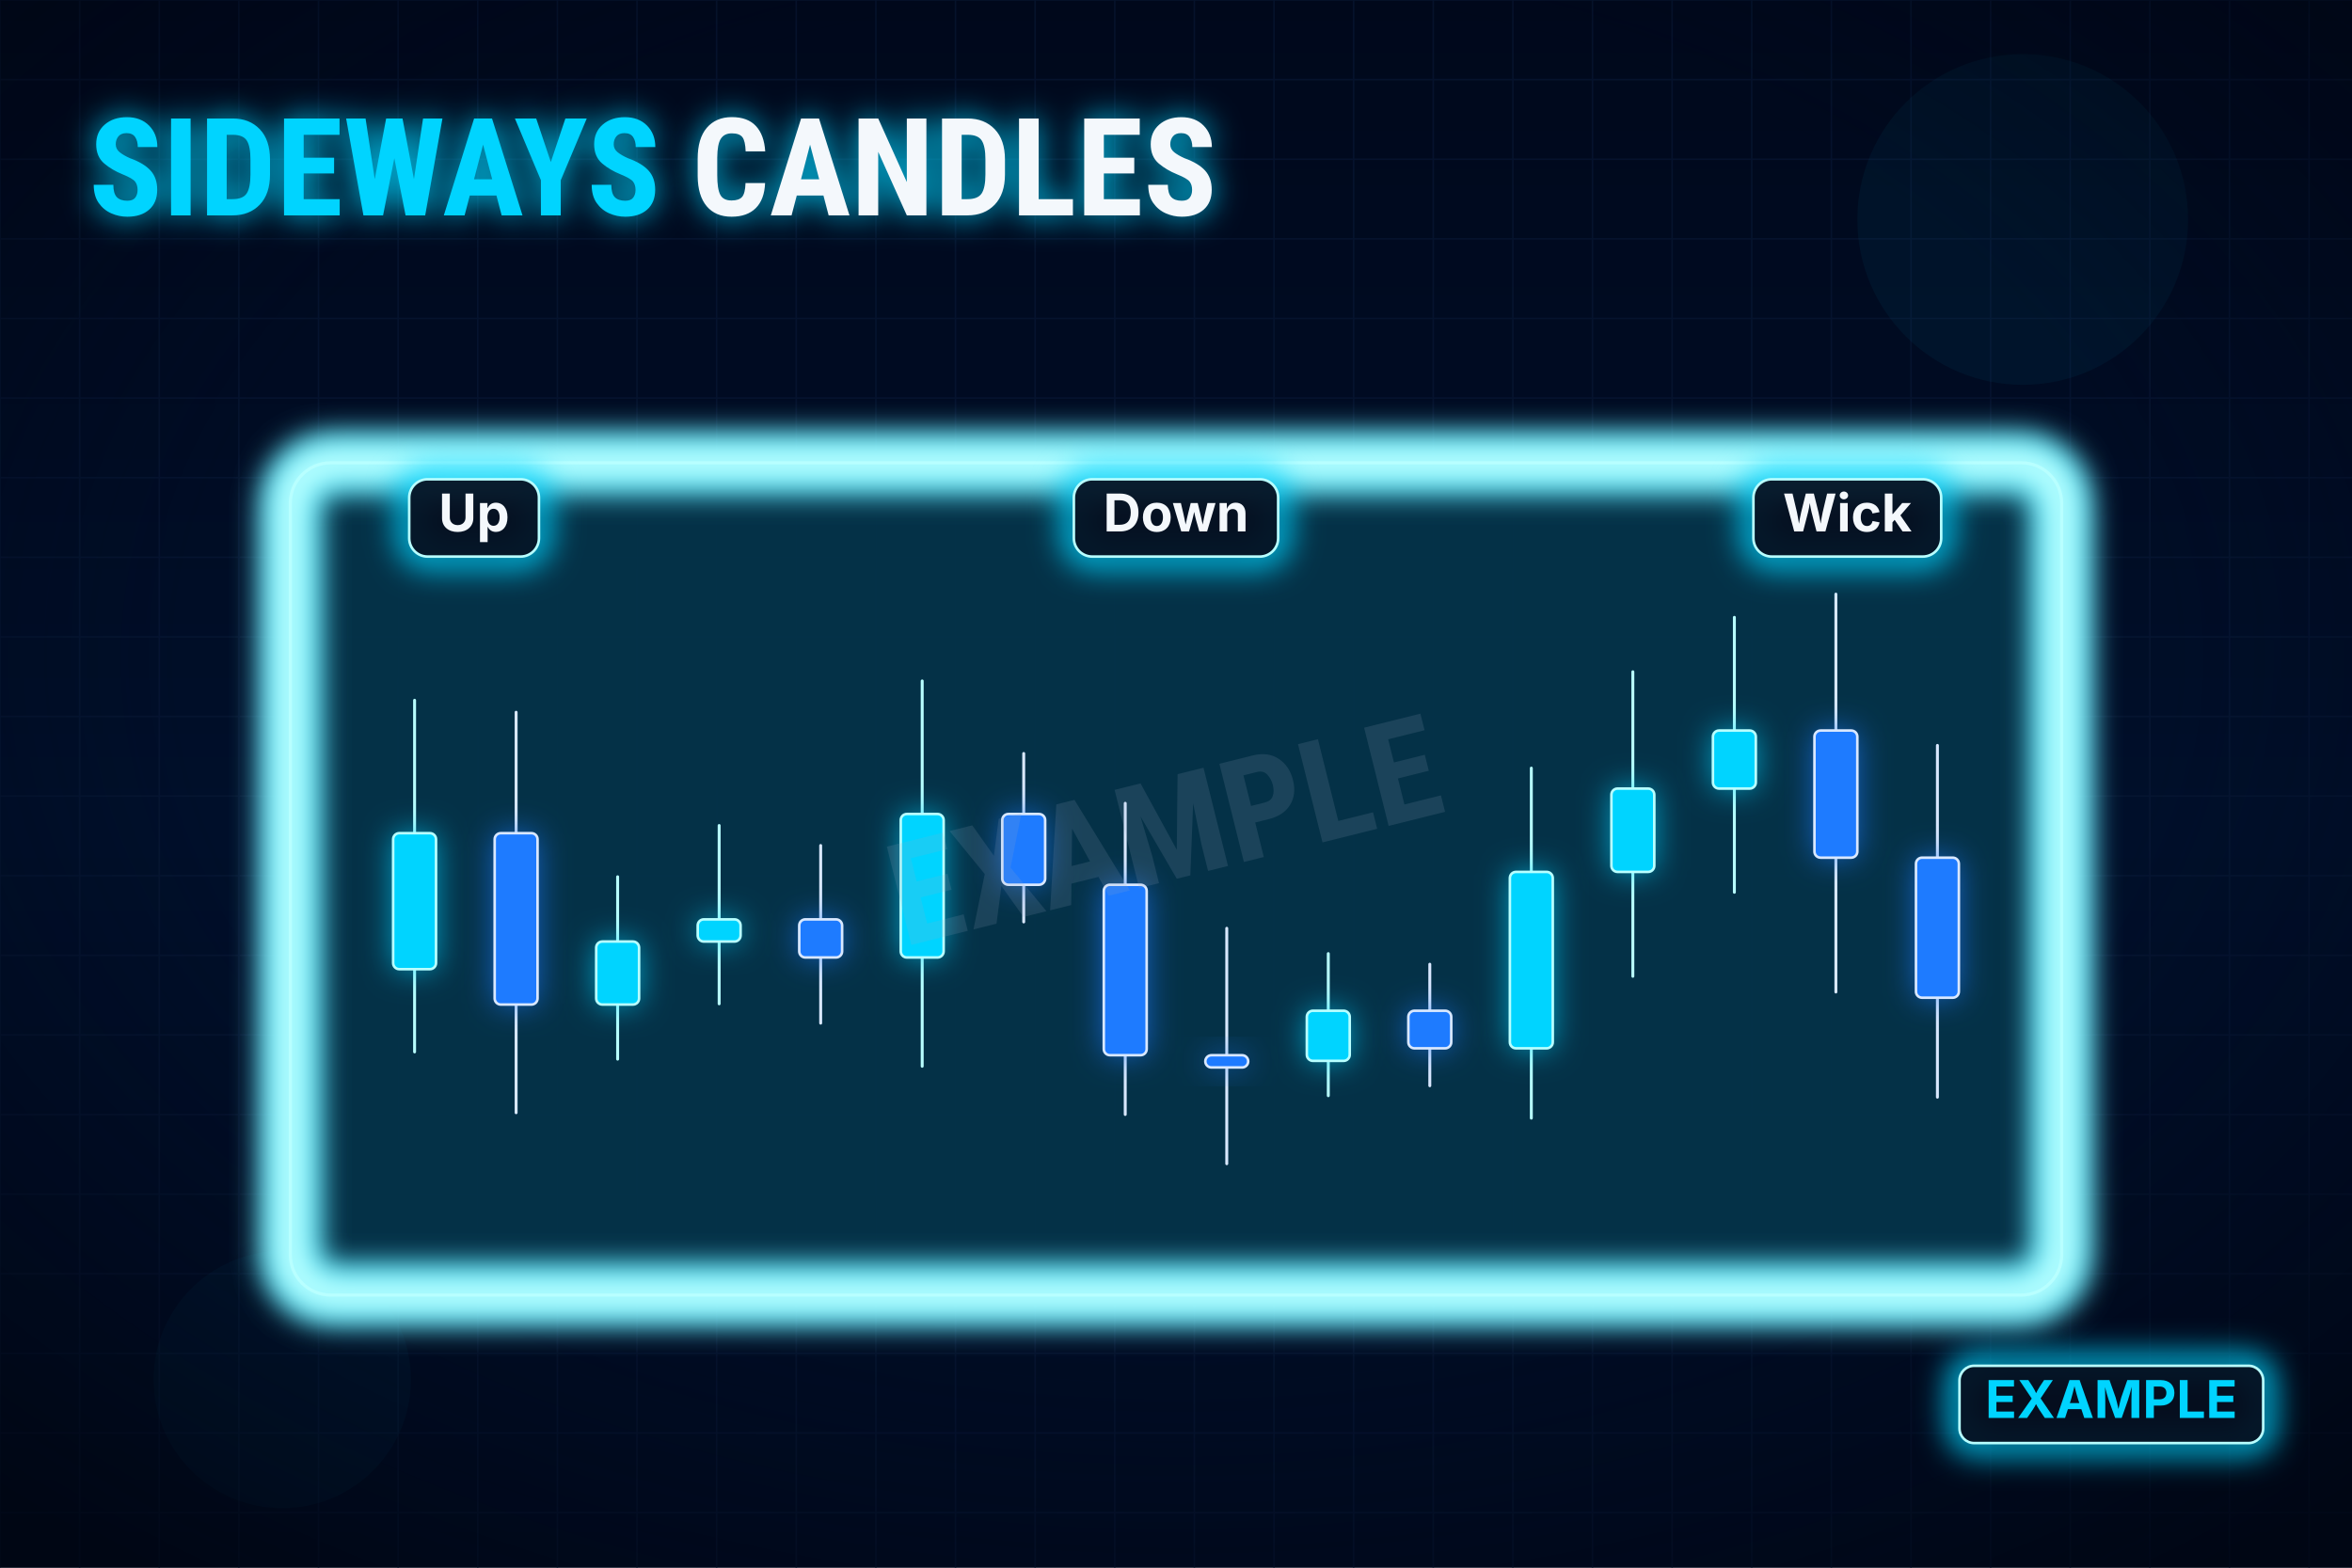
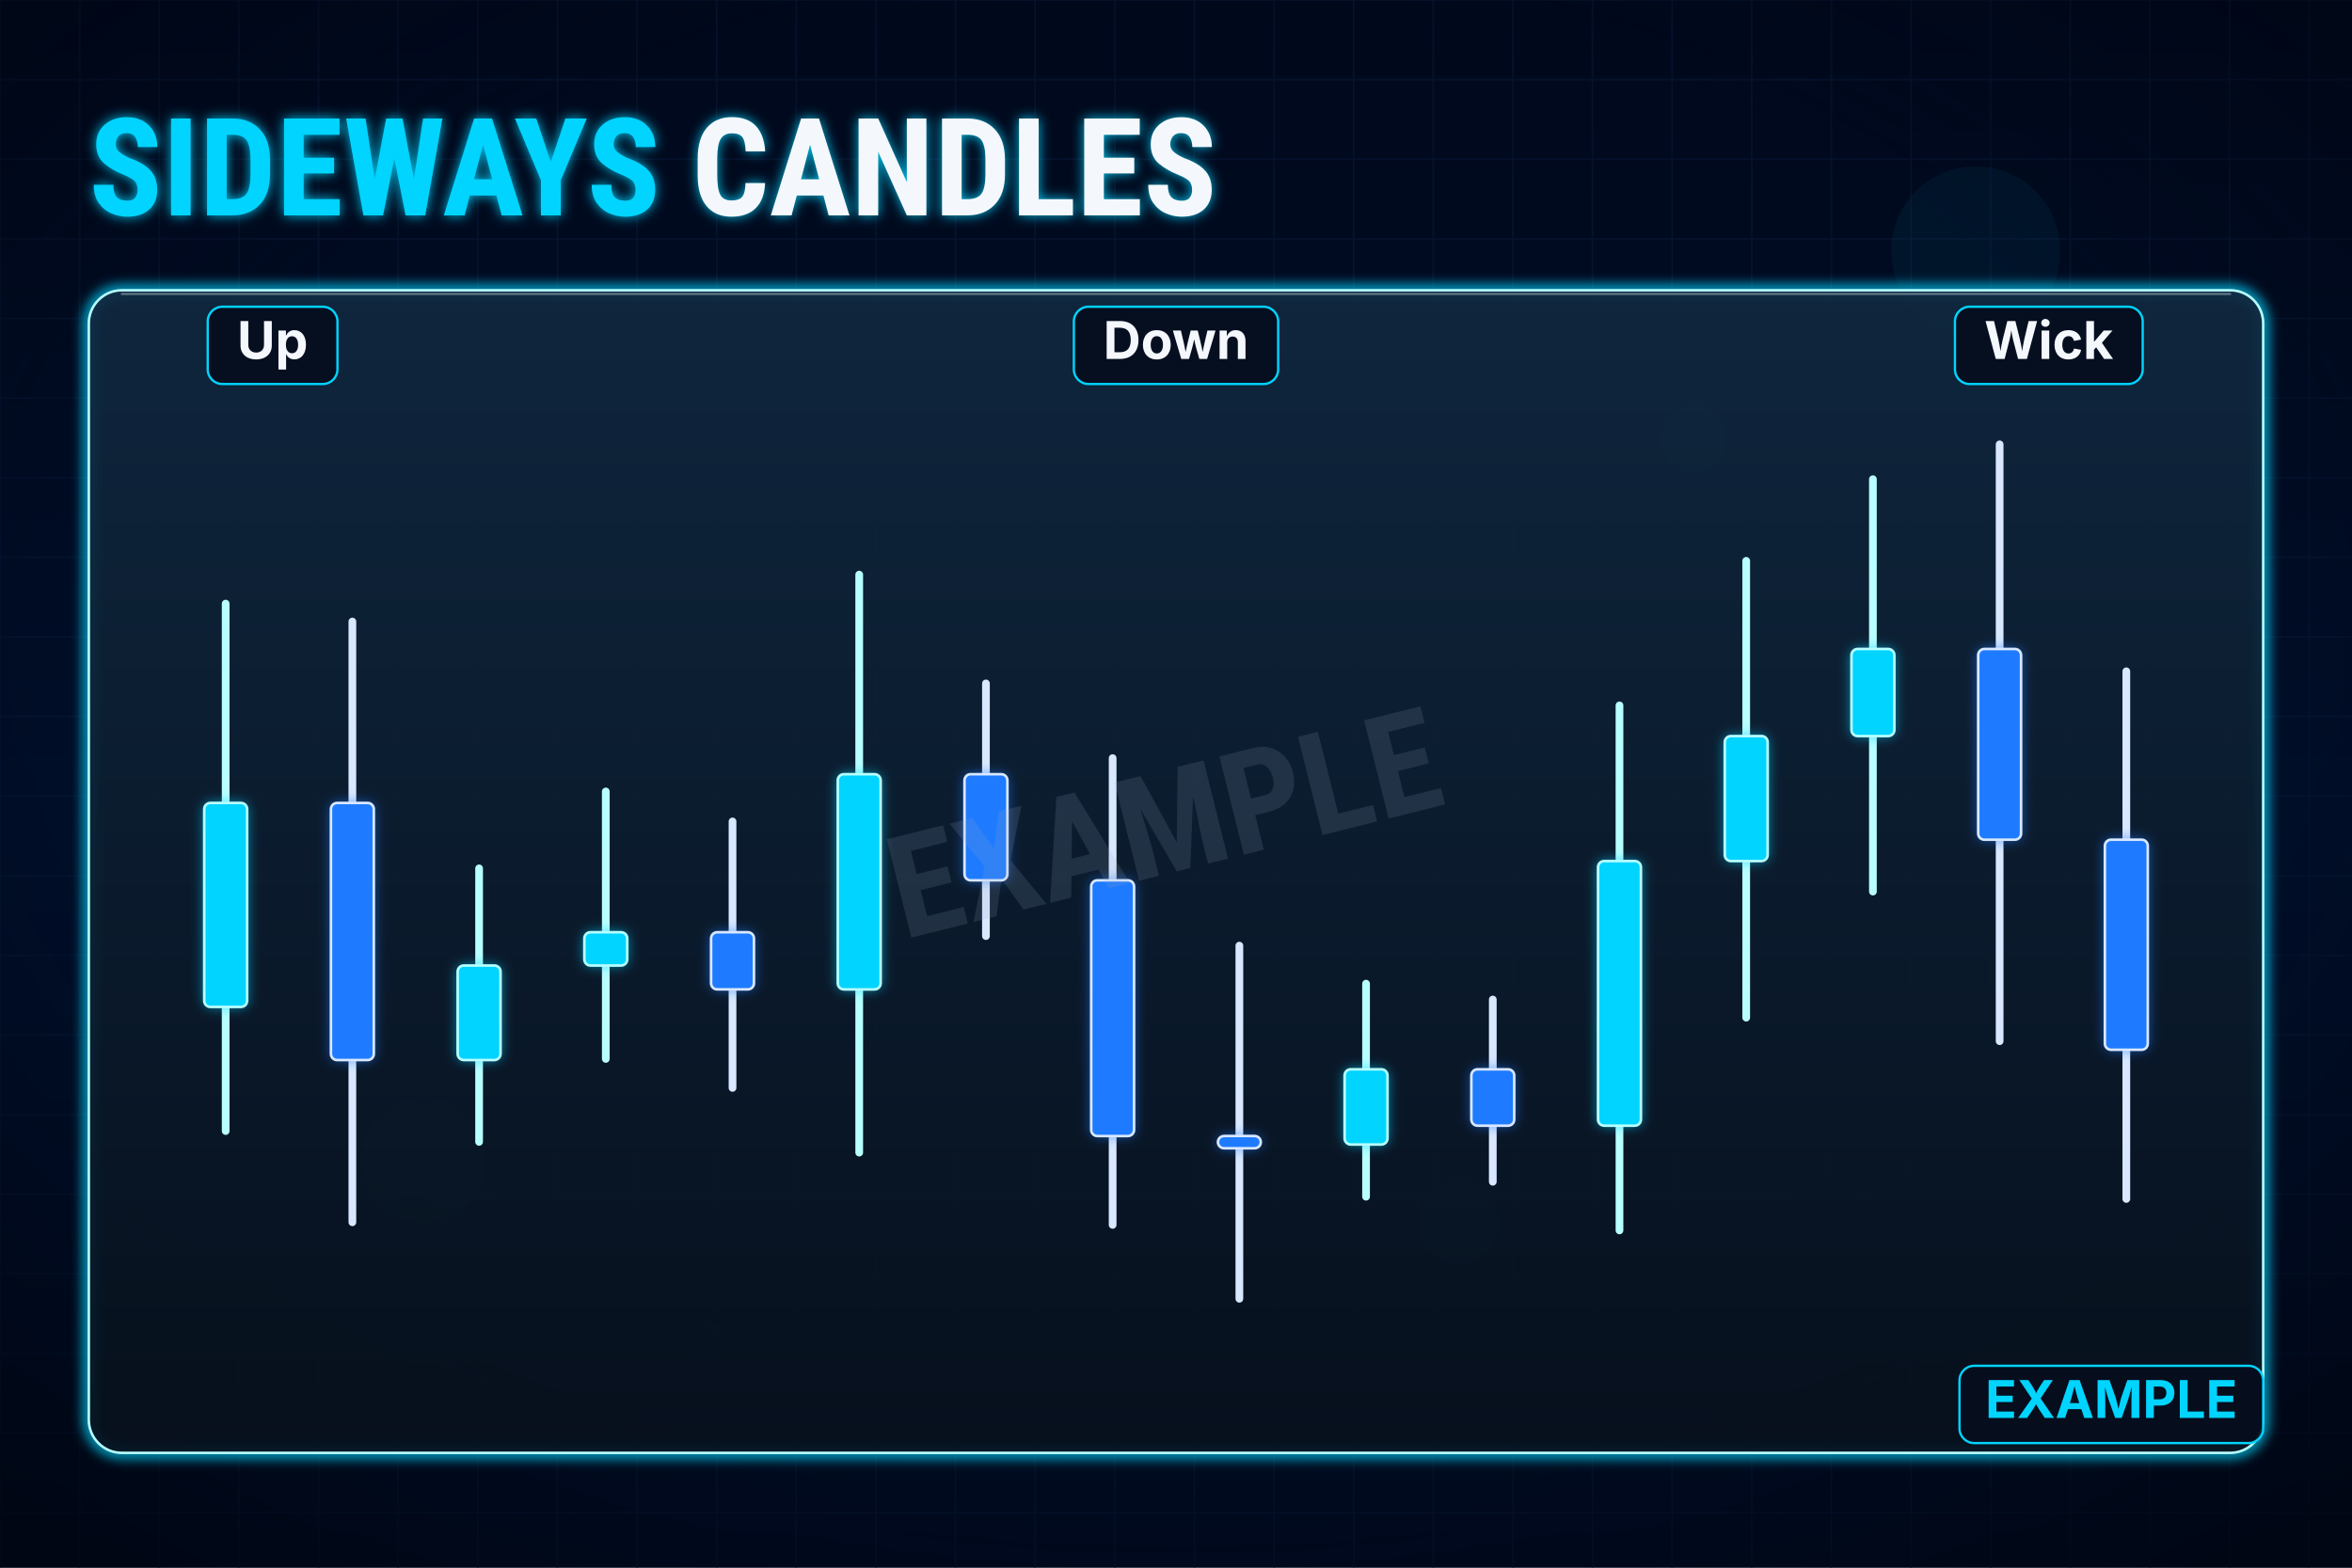
<svg xmlns="http://www.w3.org/2000/svg" width="1536" height="1024" viewBox="0 0 1536 1024">
  <defs>
    <style>
@font-face { font-family: "Inter"; src: url("file:///agent/repos/claude/skills/illustration-engine/illustration_engine/assets/fonts/Inter-Regular.ttf") format("truetype"); font-weight: 400; font-style: normal; }
@font-face { font-family: "Inter"; src: url("file:///agent/repos/claude/skills/illustration-engine/illustration_engine/assets/fonts/Inter-SemiBold.ttf") format("truetype"); font-weight: 600; font-style: normal; }
@font-face { font-family: "Inter"; src: url("file:///agent/repos/claude/skills/illustration-engine/illustration_engine/assets/fonts/Inter-Bold.ttf") format("truetype"); font-weight: 700; font-style: normal; }
@font-face { font-family: "Roboto Condensed"; src: url("file:///agent/repos/claude/skills/illustration-engine/illustration_engine/assets/fonts/RobotoCondensed-Bold.ttf") format("truetype"); font-weight: 700; font-style: normal; }
</style>
    <linearGradient id="bg1" x1="0" y1="0" x2="0" y2="1">
      <stop offset="0%" stop-color="#00081B" />
      <stop offset="52%" stop-color="#000F2A" />
      <stop offset="100%" stop-color="#000B21" />
    </linearGradient>
    <radialGradient id="vig2" cx="50%" cy="42%" r="72%">
      <stop offset="58%" stop-color="#00081B" stop-opacity="0" />
      <stop offset="100%" stop-color="#00040F" stop-opacity="0.72" />
    </radialGradient>
    <filter id="bloom" x="-150%" y="-150%" width="400%" height="400%" color-interpolation-filters="sRGB">
-       <feGaussianBlur in="SourceGraphic" stdDeviation="10" />
+       <feGaussianBlur in="SourceGraphic" stdDeviation="4" />
    </filter>
+     <linearGradient id="glass3" x1="0" y1="0" x2="0" y2="1">
+       <stop offset="0%" stop-color="#10283F" />
+       <stop offset="100%" stop-color="#07101C" />
+     </linearGradient>
  </defs>
  <rect x="0" y="0" width="1536" height="1024" rx="0" ry="0" fill="url(#bg1)" fill-opacity="1" stroke="none" stroke-width="0" stroke-opacity="1" />
  <g opacity="0.55">
    <line x1="0" y1="0" x2="0" y2="1024" stroke="#0A1A38" stroke-width="1" stroke-linecap="round" stroke-opacity="1" />
    <line x1="52" y1="0" x2="52" y2="1024" stroke="#0A1A38" stroke-width="1" stroke-linecap="round" stroke-opacity="1" />
    <line x1="104" y1="0" x2="104" y2="1024" stroke="#0A1A38" stroke-width="1" stroke-linecap="round" stroke-opacity="1" />
    <line x1="156" y1="0" x2="156" y2="1024" stroke="#0A1A38" stroke-width="1" stroke-linecap="round" stroke-opacity="1" />
    <line x1="208" y1="0" x2="208" y2="1024" stroke="#0A1A38" stroke-width="1" stroke-linecap="round" stroke-opacity="1" />
    <line x1="260" y1="0" x2="260" y2="1024" stroke="#0A1A38" stroke-width="1" stroke-linecap="round" stroke-opacity="1" />
    <line x1="312" y1="0" x2="312" y2="1024" stroke="#0A1A38" stroke-width="1" stroke-linecap="round" stroke-opacity="1" />
    <line x1="364" y1="0" x2="364" y2="1024" stroke="#0A1A38" stroke-width="1" stroke-linecap="round" stroke-opacity="1" />
    <line x1="416" y1="0" x2="416" y2="1024" stroke="#0A1A38" stroke-width="1" stroke-linecap="round" stroke-opacity="1" />
    <line x1="468" y1="0" x2="468" y2="1024" stroke="#0A1A38" stroke-width="1" stroke-linecap="round" stroke-opacity="1" />
    <line x1="520" y1="0" x2="520" y2="1024" stroke="#0A1A38" stroke-width="1" stroke-linecap="round" stroke-opacity="1" />
    <line x1="572" y1="0" x2="572" y2="1024" stroke="#0A1A38" stroke-width="1" stroke-linecap="round" stroke-opacity="1" />
    <line x1="624" y1="0" x2="624" y2="1024" stroke="#0A1A38" stroke-width="1" stroke-linecap="round" stroke-opacity="1" />
    <line x1="676" y1="0" x2="676" y2="1024" stroke="#0A1A38" stroke-width="1" stroke-linecap="round" stroke-opacity="1" />
    <line x1="728" y1="0" x2="728" y2="1024" stroke="#0A1A38" stroke-width="1" stroke-linecap="round" stroke-opacity="1" />
    <line x1="780" y1="0" x2="780" y2="1024" stroke="#0A1A38" stroke-width="1" stroke-linecap="round" stroke-opacity="1" />
    <line x1="832" y1="0" x2="832" y2="1024" stroke="#0A1A38" stroke-width="1" stroke-linecap="round" stroke-opacity="1" />
    <line x1="884" y1="0" x2="884" y2="1024" stroke="#0A1A38" stroke-width="1" stroke-linecap="round" stroke-opacity="1" />
    <line x1="936" y1="0" x2="936" y2="1024" stroke="#0A1A38" stroke-width="1" stroke-linecap="round" stroke-opacity="1" />
    <line x1="988" y1="0" x2="988" y2="1024" stroke="#0A1A38" stroke-width="1" stroke-linecap="round" stroke-opacity="1" />
    <line x1="1040" y1="0" x2="1040" y2="1024" stroke="#0A1A38" stroke-width="1" stroke-linecap="round" stroke-opacity="1" />
    <line x1="1092" y1="0" x2="1092" y2="1024" stroke="#0A1A38" stroke-width="1" stroke-linecap="round" stroke-opacity="1" />
    <line x1="1144" y1="0" x2="1144" y2="1024" stroke="#0A1A38" stroke-width="1" stroke-linecap="round" stroke-opacity="1" />
    <line x1="1196" y1="0" x2="1196" y2="1024" stroke="#0A1A38" stroke-width="1" stroke-linecap="round" stroke-opacity="1" />
    <line x1="1248" y1="0" x2="1248" y2="1024" stroke="#0A1A38" stroke-width="1" stroke-linecap="round" stroke-opacity="1" />
    <line x1="1300" y1="0" x2="1300" y2="1024" stroke="#0A1A38" stroke-width="1" stroke-linecap="round" stroke-opacity="1" />
    <line x1="1352" y1="0" x2="1352" y2="1024" stroke="#0A1A38" stroke-width="1" stroke-linecap="round" stroke-opacity="1" />
    <line x1="1404" y1="0" x2="1404" y2="1024" stroke="#0A1A38" stroke-width="1" stroke-linecap="round" stroke-opacity="1" />
    <line x1="1456" y1="0" x2="1456" y2="1024" stroke="#0A1A38" stroke-width="1" stroke-linecap="round" stroke-opacity="1" />
    <line x1="1508" y1="0" x2="1508" y2="1024" stroke="#0A1A38" stroke-width="1" stroke-linecap="round" stroke-opacity="1" />
    <line x1="0" y1="0" x2="1536" y2="0" stroke="#0A1A38" stroke-width="1" stroke-linecap="round" stroke-opacity="1" />
    <line x1="0" y1="52" x2="1536" y2="52" stroke="#0A1A38" stroke-width="1" stroke-linecap="round" stroke-opacity="1" />
    <line x1="0" y1="104" x2="1536" y2="104" stroke="#0A1A38" stroke-width="1" stroke-linecap="round" stroke-opacity="1" />
    <line x1="0" y1="156" x2="1536" y2="156" stroke="#0A1A38" stroke-width="1" stroke-linecap="round" stroke-opacity="1" />
    <line x1="0" y1="208" x2="1536" y2="208" stroke="#0A1A38" stroke-width="1" stroke-linecap="round" stroke-opacity="1" />
    <line x1="0" y1="260" x2="1536" y2="260" stroke="#0A1A38" stroke-width="1" stroke-linecap="round" stroke-opacity="1" />
    <line x1="0" y1="312" x2="1536" y2="312" stroke="#0A1A38" stroke-width="1" stroke-linecap="round" stroke-opacity="1" />
    <line x1="0" y1="364" x2="1536" y2="364" stroke="#0A1A38" stroke-width="1" stroke-linecap="round" stroke-opacity="1" />
    <line x1="0" y1="416" x2="1536" y2="416" stroke="#0A1A38" stroke-width="1" stroke-linecap="round" stroke-opacity="1" />
    <line x1="0" y1="468" x2="1536" y2="468" stroke="#0A1A38" stroke-width="1" stroke-linecap="round" stroke-opacity="1" />
    <line x1="0" y1="520" x2="1536" y2="520" stroke="#0A1A38" stroke-width="1" stroke-linecap="round" stroke-opacity="1" />
    <line x1="0" y1="572" x2="1536" y2="572" stroke="#0A1A38" stroke-width="1" stroke-linecap="round" stroke-opacity="1" />
    <line x1="0" y1="624" x2="1536" y2="624" stroke="#0A1A38" stroke-width="1" stroke-linecap="round" stroke-opacity="1" />
    <line x1="0" y1="676" x2="1536" y2="676" stroke="#0A1A38" stroke-width="1" stroke-linecap="round" stroke-opacity="1" />
    <line x1="0" y1="728" x2="1536" y2="728" stroke="#0A1A38" stroke-width="1" stroke-linecap="round" stroke-opacity="1" />
    <line x1="0" y1="780" x2="1536" y2="780" stroke="#0A1A38" stroke-width="1" stroke-linecap="round" stroke-opacity="1" />
    <line x1="0" y1="832" x2="1536" y2="832" stroke="#0A1A38" stroke-width="1" stroke-linecap="round" stroke-opacity="1" />
    <line x1="0" y1="884" x2="1536" y2="884" stroke="#0A1A38" stroke-width="1" stroke-linecap="round" stroke-opacity="1" />
    <line x1="0" y1="936" x2="1536" y2="936" stroke="#0A1A38" stroke-width="1" stroke-linecap="round" stroke-opacity="1" />
    <line x1="0" y1="988" x2="1536" y2="988" stroke="#0A1A38" stroke-width="1" stroke-linecap="round" stroke-opacity="1" />
  </g>
-   <circle cx="1320.96" cy="143.36" r="108" fill="#00D4FF" fill-opacity="0.045" stroke="none" stroke-width="0" />
-   <circle cx="184.32" cy="901.12" r="84" fill="#00D4FF" fill-opacity="0.045" stroke="none" stroke-width="0" />
+   <circle cx="1290.24" cy="163.84" r="55.2" fill="#00D4FF" fill-opacity="0.05" stroke="none" stroke-width="0" />
+   <circle cx="1105.92" cy="286.72" r="21.6" fill="#00D4FF" fill-opacity="0.05" stroke="none" stroke-width="0" />
+   <circle cx="276.48" cy="757.76" r="40.8" fill="#00D4FF" fill-opacity="0.05" stroke="none" stroke-width="0" />
+   <circle cx="460.8" cy="880.64" r="16.8" fill="#00D4FF" fill-opacity="0.05" stroke="none" stroke-width="0" />
+   <circle cx="952.32" cy="798.72" r="26.4" fill="#00D4FF" fill-opacity="0.05" stroke="none" stroke-width="0" />
  <rect x="0" y="0" width="1536" height="1024" rx="0" ry="0" fill="url(#vig2)" fill-opacity="1" stroke="none" stroke-width="0" stroke-opacity="1" />
  <text x="58" y="140.68" fill="#00D4FF" fill-opacity="0.9" font-family="Roboto Condensed" font-weight="700" font-size="89" text-anchor="start" filter="url(#bloom)">SIDEWAYS</text>
  <text x="58" y="140.68" fill="#00D4FF" fill-opacity="1" font-family="Roboto Condensed" font-weight="700" font-size="89" text-anchor="start">SIDEWAYS</text>
  <text x="451.67" y="140.68" fill="#00D4FF" fill-opacity="0.9" font-family="Roboto Condensed" font-weight="700" font-size="89" text-anchor="start" filter="url(#bloom)">CANDLES</text>
  <text x="451.67" y="140.68" fill="#F4F8FC" fill-opacity="1" font-family="Roboto Condensed" font-weight="700" font-size="89" text-anchor="start">CANDLES</text>
-   <rect x="189.6" y="302.3" width="1156.8" height="543.6" rx="26.4" ry="26.4" fill="#060E1E" fill-opacity="0.9" stroke="none" stroke-width="0" stroke-opacity="1" />
-   <rect x="189.6" y="302.3" width="1156.8" height="543.6" rx="26.4" ry="26.4" fill="#00D4FF" fill-opacity="0.18" stroke="none" stroke-width="0" stroke-opacity="1" />
-   <rect x="189.6" y="302.3" width="1156.8" height="543.6" rx="26.4" ry="26.4" fill="none" fill-opacity="0.8" stroke="#00D4FF" stroke-width="32" stroke-opacity="1" filter="url(#bloom)" />
-   <rect x="189.6" y="302.3" width="1156.8" height="543.6" rx="26.4" ry="26.4" fill="none" fill-opacity="0.55" stroke="#B8FFFF" stroke-width="32" stroke-opacity="1" filter="url(#bloom)" />
-   <rect x="189.6" y="302.3" width="1156.8" height="543.6" rx="26.4" ry="26.4" fill="none" fill-opacity="1" stroke="#B8FFFF" stroke-width="2.04" stroke-opacity="1" />
-   <line x1="270.75" y1="457.41" x2="270.75" y2="687.09" stroke="#00D4FF" stroke-width="32" stroke-linecap="round" stroke-opacity="0.85" filter="url(#bloom)" />
-   <line x1="270.75" y1="457.41" x2="270.75" y2="687.09" stroke="#B8FFFF" stroke-width="1.92" stroke-linecap="round" stroke-opacity="1" />
-   <rect x="256.75" y="544.22" width="28" height="88.83" rx="4" ry="4" fill="#00D4FF" fill-opacity="0.7" stroke="none" stroke-width="0" stroke-opacity="1" filter="url(#bloom)" />
-   <rect x="256.75" y="544.22" width="28" height="88.83" rx="4" ry="4" fill="#00D4FF" fill-opacity="1" stroke="#B8FFFF" stroke-width="1.68" stroke-opacity="1" />
-   <line x1="337.05" y1="465.23" x2="337.05" y2="726.82" stroke="#1E7BFF" stroke-width="32" stroke-linecap="round" stroke-opacity="0.85" filter="url(#bloom)" />
-   <line x1="337.05" y1="465.23" x2="337.05" y2="726.82" stroke="#D9E8FF" stroke-width="1.92" stroke-linecap="round" stroke-opacity="1" />
-   <rect x="323.05" y="544.22" width="28" height="111.95" rx="4" ry="4" fill="#1E7BFF" fill-opacity="0.7" stroke="none" stroke-width="0" stroke-opacity="1" filter="url(#bloom)" />
-   <rect x="323.05" y="544.22" width="28" height="111.95" rx="4" ry="4" fill="#1E7BFF" fill-opacity="1" stroke="#D9E8FF" stroke-width="1.68" stroke-opacity="1" />
-   <line x1="403.35" y1="572.71" x2="403.35" y2="691.81" stroke="#00D4FF" stroke-width="32" stroke-linecap="round" stroke-opacity="0.85" filter="url(#bloom)" />
-   <line x1="403.35" y1="572.71" x2="403.35" y2="691.81" stroke="#B8FFFF" stroke-width="1.92" stroke-linecap="round" stroke-opacity="1" />
-   <rect x="389.35" y="615.01" width="28" height="41.15" rx="4" ry="4" fill="#00D4FF" fill-opacity="0.7" stroke="none" stroke-width="0" stroke-opacity="1" filter="url(#bloom)" />
-   <rect x="389.35" y="615.01" width="28" height="41.15" rx="4" ry="4" fill="#00D4FF" fill-opacity="1" stroke="#B8FFFF" stroke-width="1.68" stroke-opacity="1" />
-   <line x1="469.65" y1="539.22" x2="469.65" y2="655.68" stroke="#00D4FF" stroke-width="32" stroke-linecap="round" stroke-opacity="0.85" filter="url(#bloom)" />
-   <line x1="469.65" y1="539.22" x2="469.65" y2="655.68" stroke="#B8FFFF" stroke-width="1.92" stroke-linecap="round" stroke-opacity="1" />
-   <rect x="455.65" y="600.52" width="28" height="14.49" rx="4" ry="4" fill="#00D4FF" fill-opacity="0.7" stroke="none" stroke-width="0" stroke-opacity="1" filter="url(#bloom)" />
-   <rect x="455.65" y="600.52" width="28" height="14.49" rx="4" ry="4" fill="#00D4FF" fill-opacity="1" stroke="#B8FFFF" stroke-width="1.68" stroke-opacity="1" />
-   <line x1="535.95" y1="552.28" x2="535.95" y2="668.31" stroke="#1E7BFF" stroke-width="32" stroke-linecap="round" stroke-opacity="0.85" filter="url(#bloom)" />
-   <line x1="535.95" y1="552.28" x2="535.95" y2="668.31" stroke="#D9E8FF" stroke-width="1.92" stroke-linecap="round" stroke-opacity="1" />
-   <rect x="521.95" y="600.52" width="28" height="24.89" rx="4" ry="4" fill="#1E7BFF" fill-opacity="0.7" stroke="none" stroke-width="0" stroke-opacity="1" filter="url(#bloom)" />
-   <rect x="521.95" y="600.52" width="28" height="24.89" rx="4" ry="4" fill="#1E7BFF" fill-opacity="1" stroke="#D9E8FF" stroke-width="1.68" stroke-opacity="1" />
-   <line x1="602.25" y1="444.78" x2="602.25" y2="696.48" stroke="#00D4FF" stroke-width="32" stroke-linecap="round" stroke-opacity="0.85" filter="url(#bloom)" />
-   <line x1="602.25" y1="444.78" x2="602.25" y2="696.48" stroke="#B8FFFF" stroke-width="1.92" stroke-linecap="round" stroke-opacity="1" />
-   <rect x="588.25" y="531.7" width="28" height="93.71" rx="4" ry="4" fill="#00D4FF" fill-opacity="0.7" stroke="none" stroke-width="0" stroke-opacity="1" filter="url(#bloom)" />
-   <rect x="588.25" y="531.7" width="28" height="93.71" rx="4" ry="4" fill="#00D4FF" fill-opacity="1" stroke="#B8FFFF" stroke-width="1.68" stroke-opacity="1" />
-   <line x1="668.55" y1="492.17" x2="668.55" y2="602.2" stroke="#1E7BFF" stroke-width="32" stroke-linecap="round" stroke-opacity="0.85" filter="url(#bloom)" />
-   <line x1="668.55" y1="492.17" x2="668.55" y2="602.2" stroke="#D9E8FF" stroke-width="1.92" stroke-linecap="round" stroke-opacity="1" />
-   <rect x="654.55" y="531.7" width="28" height="46.21" rx="4" ry="4" fill="#1E7BFF" fill-opacity="0.7" stroke="none" stroke-width="0" stroke-opacity="1" filter="url(#bloom)" />
-   <rect x="654.55" y="531.7" width="28" height="46.21" rx="4" ry="4" fill="#1E7BFF" fill-opacity="1" stroke="#D9E8FF" stroke-width="1.68" stroke-opacity="1" />
-   <line x1="734.85" y1="524.7" x2="734.85" y2="727.96" stroke="#1E7BFF" stroke-width="32" stroke-linecap="round" stroke-opacity="0.85" filter="url(#bloom)" />
-   <line x1="734.85" y1="524.7" x2="734.85" y2="727.96" stroke="#D9E8FF" stroke-width="1.92" stroke-linecap="round" stroke-opacity="1" />
-   <rect x="720.85" y="577.91" width="28" height="111.34" rx="4" ry="4" fill="#1E7BFF" fill-opacity="0.7" stroke="none" stroke-width="0" stroke-opacity="1" filter="url(#bloom)" />
-   <rect x="720.85" y="577.91" width="28" height="111.34" rx="4" ry="4" fill="#1E7BFF" fill-opacity="1" stroke="#D9E8FF" stroke-width="1.68" stroke-opacity="1" />
-   <line x1="801.15" y1="606.35" x2="801.15" y2="760.13" stroke="#1E7BFF" stroke-width="32" stroke-linecap="round" stroke-opacity="0.85" filter="url(#bloom)" />
-   <line x1="801.15" y1="606.35" x2="801.15" y2="760.13" stroke="#D9E8FF" stroke-width="1.92" stroke-linecap="round" stroke-opacity="1" />
-   <rect x="787.15" y="689.26" width="28" height="8" rx="4" ry="4" fill="#1E7BFF" fill-opacity="0.7" stroke="none" stroke-width="0" stroke-opacity="1" filter="url(#bloom)" />
-   <rect x="787.15" y="689.26" width="28" height="8" rx="4" ry="4" fill="#1E7BFF" fill-opacity="1" stroke="#D9E8FF" stroke-width="1.68" stroke-opacity="1" />
-   <line x1="867.45" y1="622.9" x2="867.45" y2="715.69" stroke="#00D4FF" stroke-width="32" stroke-linecap="round" stroke-opacity="0.85" filter="url(#bloom)" />
-   <line x1="867.45" y1="622.9" x2="867.45" y2="715.69" stroke="#B8FFFF" stroke-width="1.92" stroke-linecap="round" stroke-opacity="1" />
-   <rect x="853.45" y="660.2" width="28" height="32.75" rx="4" ry="4" fill="#00D4FF" fill-opacity="0.7" stroke="none" stroke-width="0" stroke-opacity="1" filter="url(#bloom)" />
-   <rect x="853.45" y="660.2" width="28" height="32.75" rx="4" ry="4" fill="#00D4FF" fill-opacity="1" stroke="#B8FFFF" stroke-width="1.68" stroke-opacity="1" />
-   <line x1="933.75" y1="629.82" x2="933.75" y2="709.18" stroke="#1E7BFF" stroke-width="32" stroke-linecap="round" stroke-opacity="0.85" filter="url(#bloom)" />
-   <line x1="933.75" y1="629.82" x2="933.75" y2="709.18" stroke="#D9E8FF" stroke-width="1.92" stroke-linecap="round" stroke-opacity="1" />
-   <rect x="919.75" y="660.2" width="28" height="24.56" rx="4" ry="4" fill="#1E7BFF" fill-opacity="0.7" stroke="none" stroke-width="0" stroke-opacity="1" filter="url(#bloom)" />
-   <rect x="919.75" y="660.2" width="28" height="24.56" rx="4" ry="4" fill="#1E7BFF" fill-opacity="1" stroke="#D9E8FF" stroke-width="1.68" stroke-opacity="1" />
-   <line x1="1000.05" y1="501.73" x2="1000.05" y2="730.36" stroke="#00D4FF" stroke-width="32" stroke-linecap="round" stroke-opacity="0.85" filter="url(#bloom)" />
-   <line x1="1000.05" y1="501.73" x2="1000.05" y2="730.36" stroke="#B8FFFF" stroke-width="1.92" stroke-linecap="round" stroke-opacity="1" />
-   <rect x="986.05" y="569.52" width="28" height="115.23" rx="4" ry="4" fill="#00D4FF" fill-opacity="0.7" stroke="none" stroke-width="0" stroke-opacity="1" filter="url(#bloom)" />
-   <rect x="986.05" y="569.52" width="28" height="115.23" rx="4" ry="4" fill="#00D4FF" fill-opacity="1" stroke="#B8FFFF" stroke-width="1.68" stroke-opacity="1" />
-   <line x1="1066.35" y1="438.8" x2="1066.35" y2="637.71" stroke="#00D4FF" stroke-width="32" stroke-linecap="round" stroke-opacity="0.85" filter="url(#bloom)" />
-   <line x1="1066.35" y1="438.8" x2="1066.35" y2="637.71" stroke="#B8FFFF" stroke-width="1.92" stroke-linecap="round" stroke-opacity="1" />
-   <rect x="1052.35" y="515.09" width="28" height="54.43" rx="4" ry="4" fill="#00D4FF" fill-opacity="0.7" stroke="none" stroke-width="0" stroke-opacity="1" filter="url(#bloom)" />
-   <rect x="1052.35" y="515.09" width="28" height="54.43" rx="4" ry="4" fill="#00D4FF" fill-opacity="1" stroke="#B8FFFF" stroke-width="1.68" stroke-opacity="1" />
-   <line x1="1132.65" y1="403.24" x2="1132.65" y2="582.82" stroke="#00D4FF" stroke-width="32" stroke-linecap="round" stroke-opacity="0.85" filter="url(#bloom)" />
-   <line x1="1132.65" y1="403.24" x2="1132.65" y2="582.82" stroke="#B8FFFF" stroke-width="1.92" stroke-linecap="round" stroke-opacity="1" />
-   <rect x="1118.65" y="477.18" width="28" height="37.91" rx="4" ry="4" fill="#00D4FF" fill-opacity="0.7" stroke="none" stroke-width="0" stroke-opacity="1" filter="url(#bloom)" />
-   <rect x="1118.65" y="477.18" width="28" height="37.91" rx="4" ry="4" fill="#00D4FF" fill-opacity="1" stroke="#B8FFFF" stroke-width="1.68" stroke-opacity="1" />
-   <line x1="1198.95" y1="388.07" x2="1198.95" y2="647.97" stroke="#1E7BFF" stroke-width="32" stroke-linecap="round" stroke-opacity="0.85" filter="url(#bloom)" />
-   <line x1="1198.95" y1="388.07" x2="1198.95" y2="647.97" stroke="#D9E8FF" stroke-width="1.92" stroke-linecap="round" stroke-opacity="1" />
-   <rect x="1184.95" y="477.18" width="28" height="83.03" rx="4" ry="4" fill="#1E7BFF" fill-opacity="0.7" stroke="none" stroke-width="0" stroke-opacity="1" filter="url(#bloom)" />
-   <rect x="1184.95" y="477.18" width="28" height="83.03" rx="4" ry="4" fill="#1E7BFF" fill-opacity="1" stroke="#D9E8FF" stroke-width="1.68" stroke-opacity="1" />
-   <line x1="1265.25" y1="486.89" x2="1265.25" y2="716.67" stroke="#1E7BFF" stroke-width="32" stroke-linecap="round" stroke-opacity="0.85" filter="url(#bloom)" />
-   <line x1="1265.25" y1="486.89" x2="1265.25" y2="716.67" stroke="#D9E8FF" stroke-width="1.92" stroke-linecap="round" stroke-opacity="1" />
-   <rect x="1251.25" y="560.21" width="28" height="91.49" rx="4" ry="4" fill="#1E7BFF" fill-opacity="0.7" stroke="none" stroke-width="0" stroke-opacity="1" filter="url(#bloom)" />
-   <rect x="1251.25" y="560.21" width="28" height="91.49" rx="4" ry="4" fill="#1E7BFF" fill-opacity="1" stroke="#D9E8FF" stroke-width="1.68" stroke-opacity="1" />
-   <rect x="267.24" y="313.06" width="84.73" height="50.48" rx="12" ry="12" fill="none" fill-opacity="0.85" stroke="#00D4FF" stroke-width="14.4" stroke-opacity="1" filter="url(#bloom)" />
-   <rect x="267.24" y="313.06" width="84.73" height="50.48" rx="12" ry="12" fill="#060E1E" fill-opacity="0.92" stroke="none" stroke-width="0" stroke-opacity="1" />
-   <rect x="267.24" y="313.06" width="84.73" height="50.48" rx="12" ry="12" fill="none" fill-opacity="1" stroke="#B8FFFF" stroke-width="1.68" stroke-opacity="1" />
-   <text x="309.6" y="347.14" fill="#F4F8FC" fill-opacity="1" font-family="Inter" font-weight="700" font-size="34" text-anchor="middle">Up</text>
-   <rect x="701.29" y="313.06" width="133.42" height="50.48" rx="12" ry="12" fill="none" fill-opacity="0.85" stroke="#00D4FF" stroke-width="14.4" stroke-opacity="1" filter="url(#bloom)" />
-   <rect x="701.29" y="313.06" width="133.42" height="50.48" rx="12" ry="12" fill="#060E1E" fill-opacity="0.92" stroke="none" stroke-width="0" stroke-opacity="1" />
-   <rect x="701.29" y="313.06" width="133.42" height="50.48" rx="12" ry="12" fill="none" fill-opacity="1" stroke="#B8FFFF" stroke-width="1.68" stroke-opacity="1" />
-   <text x="768" y="347.14" fill="#F4F8FC" fill-opacity="1" font-family="Inter" font-weight="700" font-size="34" text-anchor="middle">Down</text>
-   <rect x="1145.09" y="313.06" width="122.62" height="50.48" rx="12" ry="12" fill="none" fill-opacity="0.85" stroke="#00D4FF" stroke-width="14.4" stroke-opacity="1" filter="url(#bloom)" />
-   <rect x="1145.09" y="313.06" width="122.62" height="50.48" rx="12" ry="12" fill="#060E1E" fill-opacity="0.92" stroke="none" stroke-width="0" stroke-opacity="1" />
-   <rect x="1145.09" y="313.06" width="122.62" height="50.48" rx="12" ry="12" fill="none" fill-opacity="1" stroke="#B8FFFF" stroke-width="1.68" stroke-opacity="1" />
-   <text x="1206.4" y="347.14" fill="#F4F8FC" fill-opacity="1" font-family="Inter" font-weight="700" font-size="34" text-anchor="middle">Wick</text>
-   <text x="768" y="574.1" fill="#9AA8BC" fill-opacity="0.16" font-family="Roboto Condensed" font-weight="700" font-size="93" text-anchor="middle" transform="rotate(-14 768 574.1)">EXAMPLE</text>
-   <rect x="1279.67" y="892.12" width="198.33" height="50.48" rx="9.6" ry="9.6" fill="none" fill-opacity="0.85" stroke="#00D4FF" stroke-width="14.4" stroke-opacity="1" filter="url(#bloom)" />
-   <rect x="1279.67" y="892.12" width="198.33" height="50.48" rx="9.6" ry="9.6" fill="#060E1E" fill-opacity="0.92" stroke="none" stroke-width="0" stroke-opacity="1" />
-   <rect x="1279.67" y="892.12" width="198.33" height="50.48" rx="9.6" ry="9.6" fill="none" fill-opacity="1" stroke="#B8FFFF" stroke-width="1.68" stroke-opacity="1" />
+   <rect x="58" y="189.6" width="1420" height="759.4" rx="21.6" ry="21.6" fill="none" fill-opacity="0.55" stroke="#00D4FF" stroke-width="6" stroke-opacity="1" filter="url(#bloom)" />
+   <rect x="58" y="189.6" width="1420" height="759.4" rx="21.6" ry="21.6" fill="url(#glass3)" fill-opacity="0.92" stroke="none" stroke-width="0" stroke-opacity="1" />
+   <rect x="58" y="189.6" width="1420" height="759.4" rx="21.6" ry="21.6" fill="none" fill-opacity="0.95" stroke="#B8FFFF" stroke-width="1.62" stroke-opacity="1" />
+   <line x1="79.6" y1="192" x2="1456.4" y2="192" stroke="#F4F8FC" stroke-width="1.44" stroke-linecap="round" stroke-opacity="0.35" />
+   <line x1="147.38" y1="394.27" x2="147.38" y2="738.79" stroke="#00D4FF" stroke-width="11.09" stroke-linecap="round" stroke-opacity="0.9" filter="url(#bloom)" />
+   <line x1="147.38" y1="394.27" x2="147.38" y2="738.79" stroke="#B8FFFF" stroke-width="5.04" stroke-linecap="round" stroke-opacity="1" />
+   <rect x="133.38" y="524.48" width="28" height="133.24" rx="4" ry="4" fill="#00D4FF" fill-opacity="0.7" stroke="none" stroke-width="0" stroke-opacity="1" filter="url(#bloom)" />
+   <rect x="133.38" y="524.48" width="28" height="133.24" rx="4" ry="4" fill="#00D4FF" fill-opacity="1" stroke="#B8FFFF" stroke-width="1.68" stroke-opacity="1" />
+   <line x1="230.12" y1="405.99" x2="230.12" y2="798.38" stroke="#1E7BFF" stroke-width="11.09" stroke-linecap="round" stroke-opacity="0.9" filter="url(#bloom)" />
+   <line x1="230.12" y1="405.99" x2="230.12" y2="798.38" stroke="#D9E8FF" stroke-width="5.04" stroke-linecap="round" stroke-opacity="1" />
+   <rect x="216.12" y="524.48" width="28" height="167.93" rx="4" ry="4" fill="#1E7BFF" fill-opacity="0.7" stroke="none" stroke-width="0" stroke-opacity="1" filter="url(#bloom)" />
+   <rect x="216.12" y="524.48" width="28" height="167.93" rx="4" ry="4" fill="#1E7BFF" fill-opacity="1" stroke="#D9E8FF" stroke-width="1.68" stroke-opacity="1" />
+   <line x1="312.88" y1="567.21" x2="312.88" y2="745.86" stroke="#00D4FF" stroke-width="11.09" stroke-linecap="round" stroke-opacity="0.9" filter="url(#bloom)" />
+   <line x1="312.88" y1="567.21" x2="312.88" y2="745.86" stroke="#B8FFFF" stroke-width="5.04" stroke-linecap="round" stroke-opacity="1" />
+   <rect x="298.88" y="630.67" width="28" height="61.73" rx="4" ry="4" fill="#00D4FF" fill-opacity="0.7" stroke="none" stroke-width="0" stroke-opacity="1" filter="url(#bloom)" />
+   <rect x="298.88" y="630.67" width="28" height="61.73" rx="4" ry="4" fill="#00D4FF" fill-opacity="1" stroke="#B8FFFF" stroke-width="1.68" stroke-opacity="1" />
+   <line x1="395.62" y1="516.98" x2="395.62" y2="691.67" stroke="#00D4FF" stroke-width="11.09" stroke-linecap="round" stroke-opacity="0.9" filter="url(#bloom)" />
+   <line x1="395.62" y1="516.98" x2="395.62" y2="691.67" stroke="#B8FFFF" stroke-width="5.04" stroke-linecap="round" stroke-opacity="1" />
+   <rect x="381.62" y="608.93" width="28" height="21.74" rx="4" ry="4" fill="#00D4FF" fill-opacity="0.7" stroke="none" stroke-width="0" stroke-opacity="1" filter="url(#bloom)" />
+   <rect x="381.62" y="608.93" width="28" height="21.74" rx="4" ry="4" fill="#00D4FF" fill-opacity="1" stroke="#B8FFFF" stroke-width="1.68" stroke-opacity="1" />
+   <line x1="478.38" y1="536.56" x2="478.38" y2="710.62" stroke="#1E7BFF" stroke-width="11.09" stroke-linecap="round" stroke-opacity="0.9" filter="url(#bloom)" />
+   <line x1="478.38" y1="536.56" x2="478.38" y2="710.62" stroke="#D9E8FF" stroke-width="5.04" stroke-linecap="round" stroke-opacity="1" />
+   <rect x="464.38" y="608.93" width="28" height="37.33" rx="4" ry="4" fill="#1E7BFF" fill-opacity="0.7" stroke="none" stroke-width="0" stroke-opacity="1" filter="url(#bloom)" />
+   <rect x="464.38" y="608.93" width="28" height="37.33" rx="4" ry="4" fill="#1E7BFF" fill-opacity="1" stroke="#D9E8FF" stroke-width="1.68" stroke-opacity="1" />
+   <line x1="561.12" y1="375.33" x2="561.12" y2="752.87" stroke="#00D4FF" stroke-width="11.09" stroke-linecap="round" stroke-opacity="0.9" filter="url(#bloom)" />
+   <line x1="561.12" y1="375.33" x2="561.12" y2="752.87" stroke="#B8FFFF" stroke-width="5.04" stroke-linecap="round" stroke-opacity="1" />
+   <rect x="547.12" y="505.7" width="28" height="140.57" rx="4" ry="4" fill="#00D4FF" fill-opacity="0.7" stroke="none" stroke-width="0" stroke-opacity="1" filter="url(#bloom)" />
+   <rect x="547.12" y="505.7" width="28" height="140.57" rx="4" ry="4" fill="#00D4FF" fill-opacity="1" stroke="#B8FFFF" stroke-width="1.68" stroke-opacity="1" />
+   <line x1="643.88" y1="446.4" x2="643.88" y2="611.45" stroke="#1E7BFF" stroke-width="11.09" stroke-linecap="round" stroke-opacity="0.9" filter="url(#bloom)" />
+   <line x1="643.88" y1="446.4" x2="643.88" y2="611.45" stroke="#D9E8FF" stroke-width="5.04" stroke-linecap="round" stroke-opacity="1" />
+   <rect x="629.88" y="505.7" width="28" height="69.32" rx="4" ry="4" fill="#1E7BFF" fill-opacity="0.7" stroke="none" stroke-width="0" stroke-opacity="1" filter="url(#bloom)" />
+   <rect x="629.88" y="505.7" width="28" height="69.32" rx="4" ry="4" fill="#1E7BFF" fill-opacity="1" stroke="#D9E8FF" stroke-width="1.68" stroke-opacity="1" />
+   <line x1="726.62" y1="495.2" x2="726.62" y2="800.09" stroke="#1E7BFF" stroke-width="11.09" stroke-linecap="round" stroke-opacity="0.9" filter="url(#bloom)" />
+   <line x1="726.62" y1="495.2" x2="726.62" y2="800.09" stroke="#D9E8FF" stroke-width="5.04" stroke-linecap="round" stroke-opacity="1" />
+   <rect x="712.62" y="575.02" width="28" height="167.02" rx="4" ry="4" fill="#1E7BFF" fill-opacity="0.7" stroke="none" stroke-width="0" stroke-opacity="1" filter="url(#bloom)" />
+   <rect x="712.62" y="575.02" width="28" height="167.02" rx="4" ry="4" fill="#1E7BFF" fill-opacity="1" stroke="#D9E8FF" stroke-width="1.68" stroke-opacity="1" />
+   <line x1="809.38" y1="617.67" x2="809.38" y2="848.35" stroke="#1E7BFF" stroke-width="11.09" stroke-linecap="round" stroke-opacity="0.9" filter="url(#bloom)" />
+   <line x1="809.38" y1="617.67" x2="809.38" y2="848.35" stroke="#D9E8FF" stroke-width="5.04" stroke-linecap="round" stroke-opacity="1" />
+   <rect x="795.38" y="742.03" width="28" height="8" rx="4" ry="4" fill="#1E7BFF" fill-opacity="0.7" stroke="none" stroke-width="0" stroke-opacity="1" filter="url(#bloom)" />
+   <rect x="795.38" y="742.03" width="28" height="8" rx="4" ry="4" fill="#1E7BFF" fill-opacity="1" stroke="#D9E8FF" stroke-width="1.68" stroke-opacity="1" />
+   <line x1="892.12" y1="642.51" x2="892.12" y2="781.68" stroke="#00D4FF" stroke-width="11.09" stroke-linecap="round" stroke-opacity="0.9" filter="url(#bloom)" />
+   <line x1="892.12" y1="642.51" x2="892.12" y2="781.68" stroke="#B8FFFF" stroke-width="5.04" stroke-linecap="round" stroke-opacity="1" />
+   <rect x="878.12" y="698.45" width="28" height="49.13" rx="4" ry="4" fill="#00D4FF" fill-opacity="0.7" stroke="none" stroke-width="0" stroke-opacity="1" filter="url(#bloom)" />
+   <rect x="878.12" y="698.45" width="28" height="49.13" rx="4" ry="4" fill="#00D4FF" fill-opacity="1" stroke="#B8FFFF" stroke-width="1.68" stroke-opacity="1" />
+   <line x1="974.88" y1="652.88" x2="974.88" y2="771.92" stroke="#1E7BFF" stroke-width="11.09" stroke-linecap="round" stroke-opacity="0.9" filter="url(#bloom)" />
+   <line x1="974.88" y1="652.88" x2="974.88" y2="771.92" stroke="#D9E8FF" stroke-width="5.04" stroke-linecap="round" stroke-opacity="1" />
+   <rect x="960.88" y="698.45" width="28" height="36.83" rx="4" ry="4" fill="#1E7BFF" fill-opacity="0.7" stroke="none" stroke-width="0" stroke-opacity="1" filter="url(#bloom)" />
+   <rect x="960.88" y="698.45" width="28" height="36.83" rx="4" ry="4" fill="#1E7BFF" fill-opacity="1" stroke="#D9E8FF" stroke-width="1.68" stroke-opacity="1" />
+   <line x1="1057.62" y1="460.75" x2="1057.62" y2="803.69" stroke="#00D4FF" stroke-width="11.09" stroke-linecap="round" stroke-opacity="0.9" filter="url(#bloom)" />
+   <line x1="1057.62" y1="460.75" x2="1057.62" y2="803.69" stroke="#B8FFFF" stroke-width="5.04" stroke-linecap="round" stroke-opacity="1" />
+   <rect x="1043.62" y="562.43" width="28" height="172.85" rx="4" ry="4" fill="#00D4FF" fill-opacity="0.7" stroke="none" stroke-width="0" stroke-opacity="1" filter="url(#bloom)" />
+   <rect x="1043.62" y="562.43" width="28" height="172.85" rx="4" ry="4" fill="#00D4FF" fill-opacity="1" stroke="#B8FFFF" stroke-width="1.68" stroke-opacity="1" />
+   <line x1="1140.38" y1="366.34" x2="1140.38" y2="664.72" stroke="#00D4FF" stroke-width="11.09" stroke-linecap="round" stroke-opacity="0.9" filter="url(#bloom)" />
+   <line x1="1140.38" y1="366.34" x2="1140.38" y2="664.72" stroke="#B8FFFF" stroke-width="5.04" stroke-linecap="round" stroke-opacity="1" />
+   <rect x="1126.38" y="480.79" width="28" height="81.64" rx="4" ry="4" fill="#00D4FF" fill-opacity="0.7" stroke="none" stroke-width="0" stroke-opacity="1" filter="url(#bloom)" />
+   <rect x="1126.38" y="480.79" width="28" height="81.64" rx="4" ry="4" fill="#00D4FF" fill-opacity="1" stroke="#B8FFFF" stroke-width="1.68" stroke-opacity="1" />
+   <line x1="1223.12" y1="313.01" x2="1223.12" y2="582.37" stroke="#00D4FF" stroke-width="11.09" stroke-linecap="round" stroke-opacity="0.9" filter="url(#bloom)" />
+   <line x1="1223.12" y1="313.01" x2="1223.12" y2="582.37" stroke="#B8FFFF" stroke-width="5.04" stroke-linecap="round" stroke-opacity="1" />
+   <rect x="1209.12" y="423.92" width="28" height="56.87" rx="4" ry="4" fill="#00D4FF" fill-opacity="0.7" stroke="none" stroke-width="0" stroke-opacity="1" filter="url(#bloom)" />
+   <rect x="1209.12" y="423.92" width="28" height="56.87" rx="4" ry="4" fill="#00D4FF" fill-opacity="1" stroke="#B8FFFF" stroke-width="1.68" stroke-opacity="1" />
+   <line x1="1305.88" y1="290.25" x2="1305.88" y2="680.1" stroke="#1E7BFF" stroke-width="11.09" stroke-linecap="round" stroke-opacity="0.9" filter="url(#bloom)" />
+   <line x1="1305.88" y1="290.25" x2="1305.88" y2="680.1" stroke="#D9E8FF" stroke-width="5.04" stroke-linecap="round" stroke-opacity="1" />
+   <rect x="1291.88" y="423.92" width="28" height="124.55" rx="4" ry="4" fill="#1E7BFF" fill-opacity="0.7" stroke="none" stroke-width="0" stroke-opacity="1" filter="url(#bloom)" />
+   <rect x="1291.88" y="423.92" width="28" height="124.55" rx="4" ry="4" fill="#1E7BFF" fill-opacity="1" stroke="#D9E8FF" stroke-width="1.68" stroke-opacity="1" />
+   <line x1="1388.62" y1="438.48" x2="1388.62" y2="783.15" stroke="#1E7BFF" stroke-width="11.09" stroke-linecap="round" stroke-opacity="0.9" filter="url(#bloom)" />
+   <line x1="1388.62" y1="438.48" x2="1388.62" y2="783.15" stroke="#D9E8FF" stroke-width="5.04" stroke-linecap="round" stroke-opacity="1" />
+   <rect x="1374.62" y="548.47" width="28" height="137.23" rx="4" ry="4" fill="#1E7BFF" fill-opacity="0.7" stroke="none" stroke-width="0" stroke-opacity="1" filter="url(#bloom)" />
+   <rect x="1374.62" y="548.47" width="28" height="137.23" rx="4" ry="4" fill="#1E7BFF" fill-opacity="1" stroke="#D9E8FF" stroke-width="1.68" stroke-opacity="1" />
+   <rect x="135.64" y="200.36" width="84.73" height="50.48" rx="9.6" ry="9.6" fill="#060E1E" fill-opacity="0.92" stroke="#00D4FF" stroke-width="1.5" stroke-opacity="1" />
+   <text x="178" y="234.44" fill="#F4F8FC" fill-opacity="1" font-family="Inter" font-weight="700" font-size="34" text-anchor="middle">Up</text>
+   <rect x="701.29" y="200.36" width="133.42" height="50.48" rx="9.6" ry="9.6" fill="#060E1E" fill-opacity="0.92" stroke="#00D4FF" stroke-width="1.5" stroke-opacity="1" />
+   <text x="768" y="234.44" fill="#F4F8FC" fill-opacity="1" font-family="Inter" font-weight="700" font-size="34" text-anchor="middle">Down</text>
+   <rect x="1276.69" y="200.36" width="122.62" height="50.48" rx="9.6" ry="9.6" fill="#060E1E" fill-opacity="0.92" stroke="#00D4FF" stroke-width="1.5" stroke-opacity="1" />
+   <text x="1338" y="234.44" fill="#F4F8FC" fill-opacity="1" font-family="Inter" font-weight="700" font-size="34" text-anchor="middle">Wick</text>
+   <text x="768" y="569.3" fill="#9AA8BC" fill-opacity="0.16" font-family="Roboto Condensed" font-weight="700" font-size="93" text-anchor="middle" transform="rotate(-14 768 569.3)">EXAMPLE</text>
+   <rect x="1279.67" y="892.12" width="198.33" height="50.48" rx="9.6" ry="9.6" fill="#060E1E" fill-opacity="0.92" stroke="#00D4FF" stroke-width="1.5" stroke-opacity="1" />
  <text x="1378.83" y="926.2" fill="#00D4FF" fill-opacity="1" font-family="Inter" font-weight="700" font-size="34" text-anchor="middle">EXAMPLE</text>
</svg>
